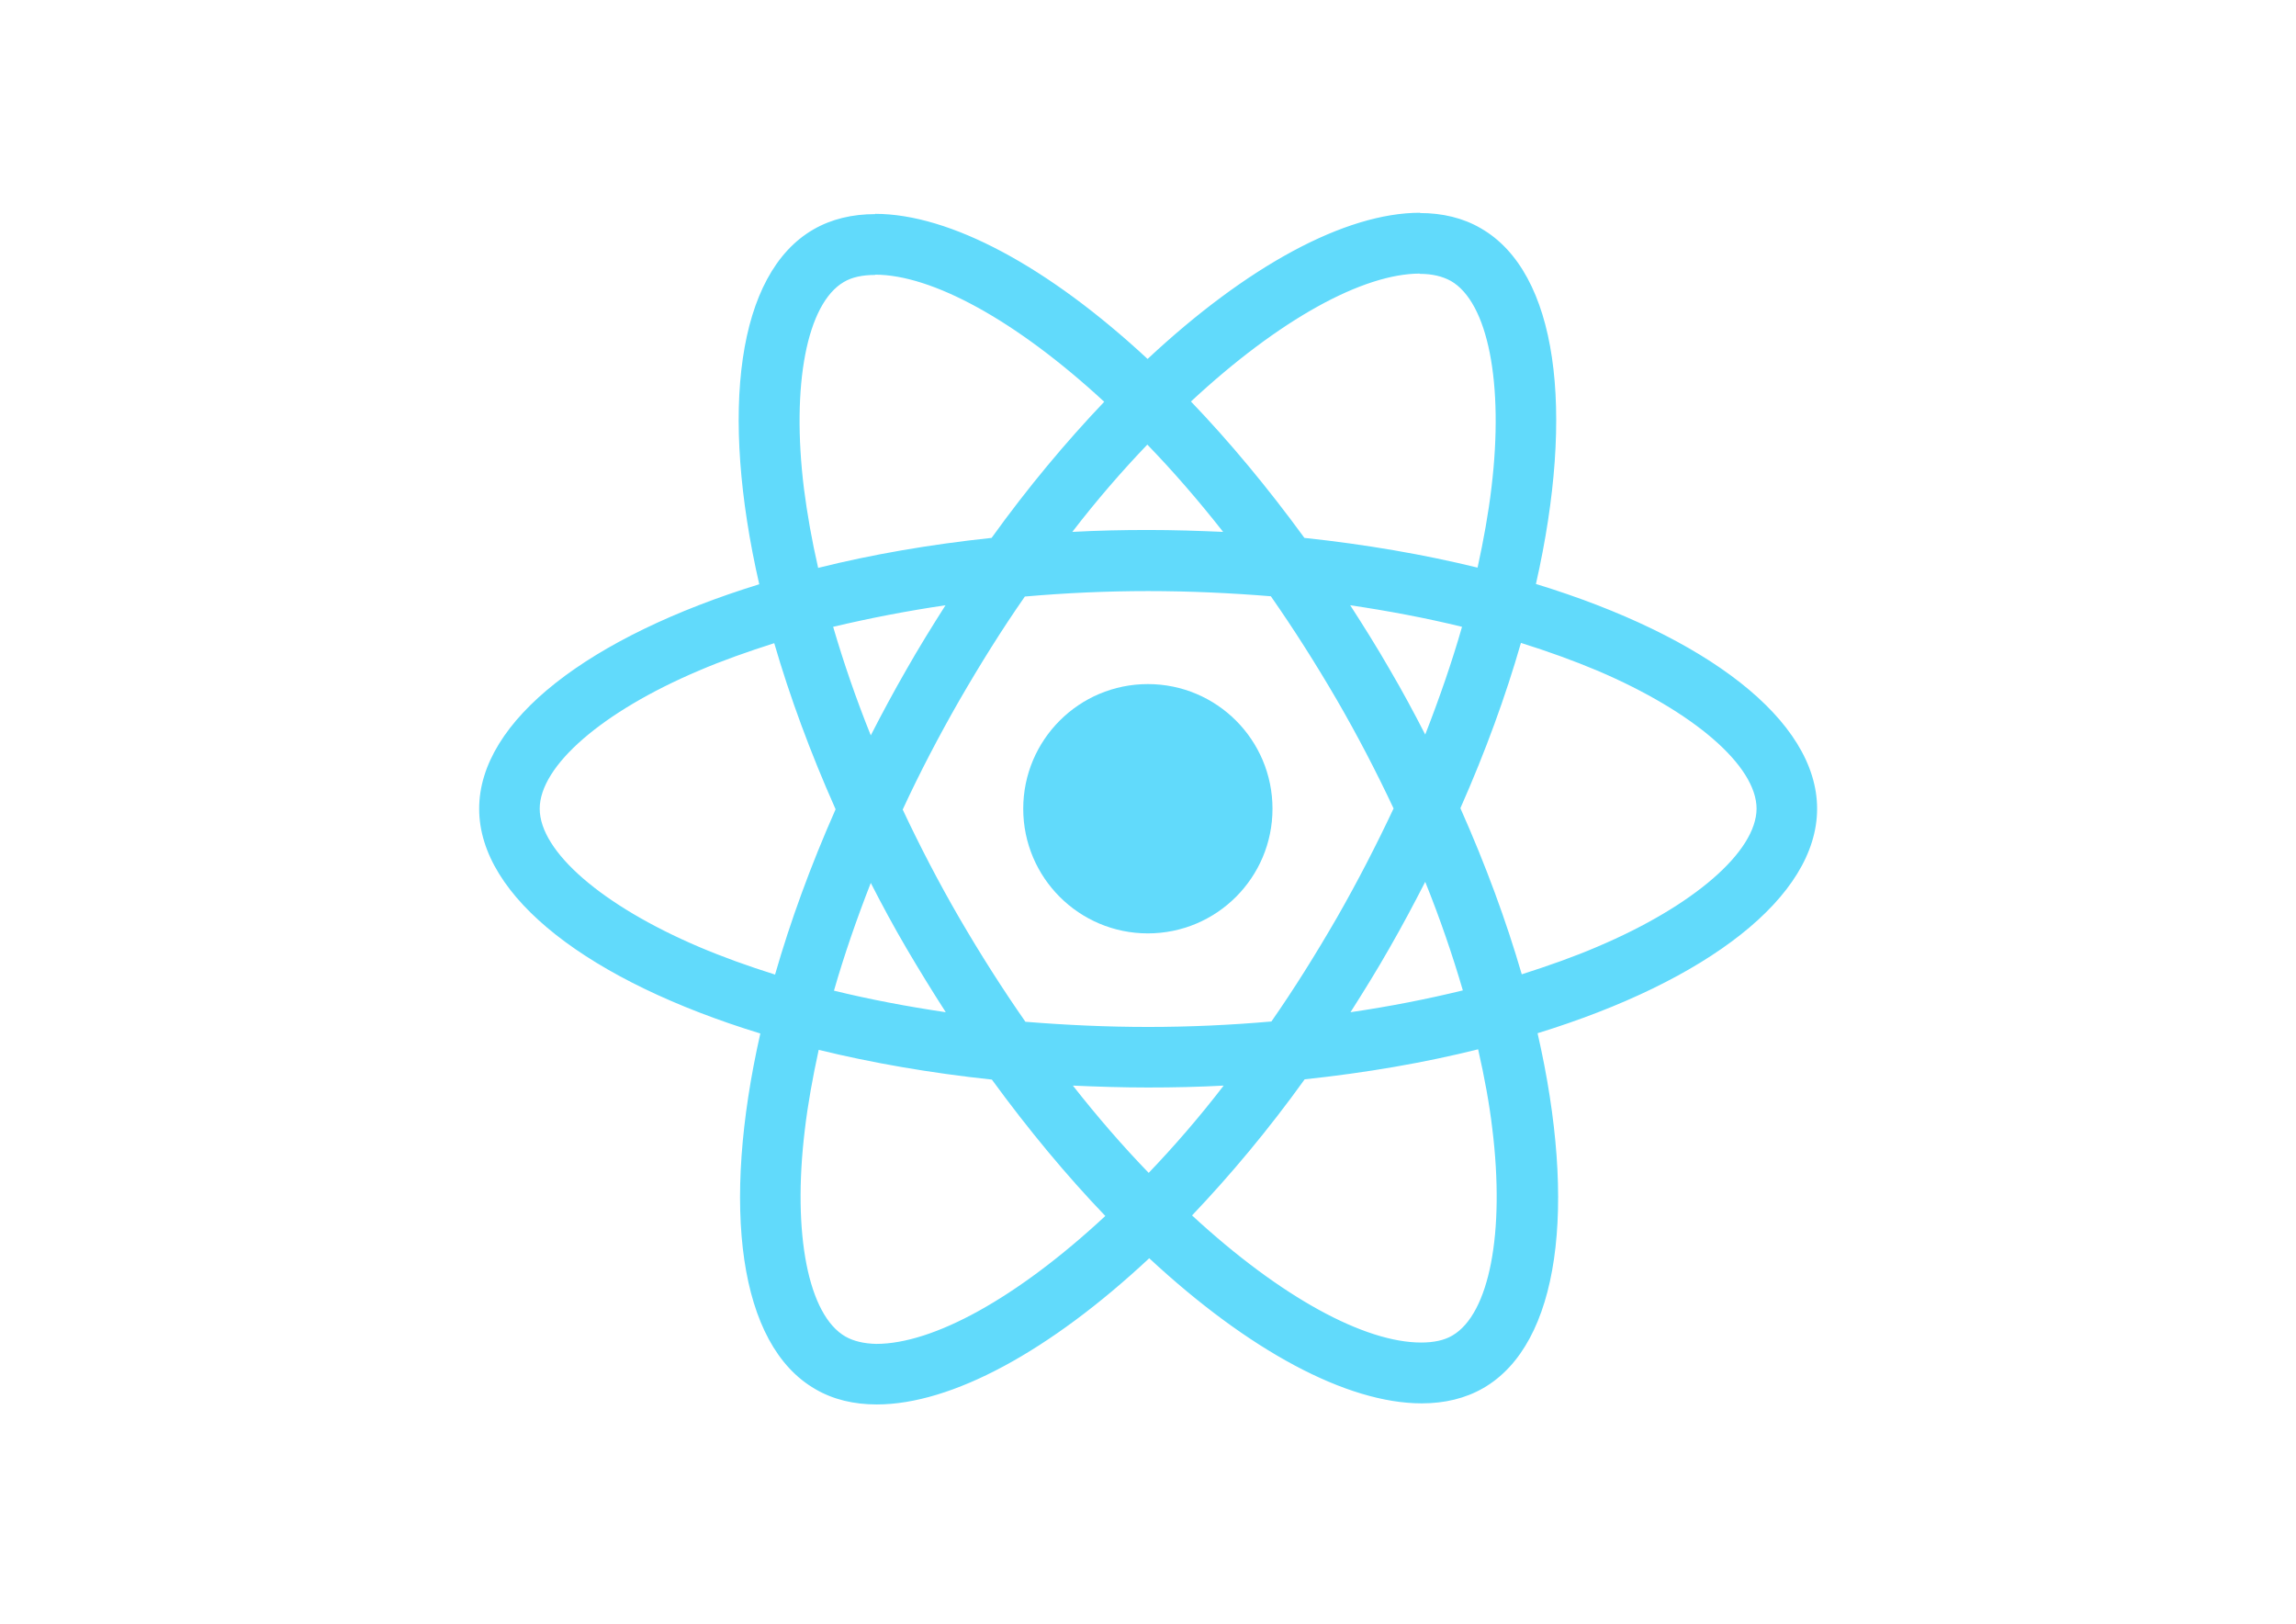
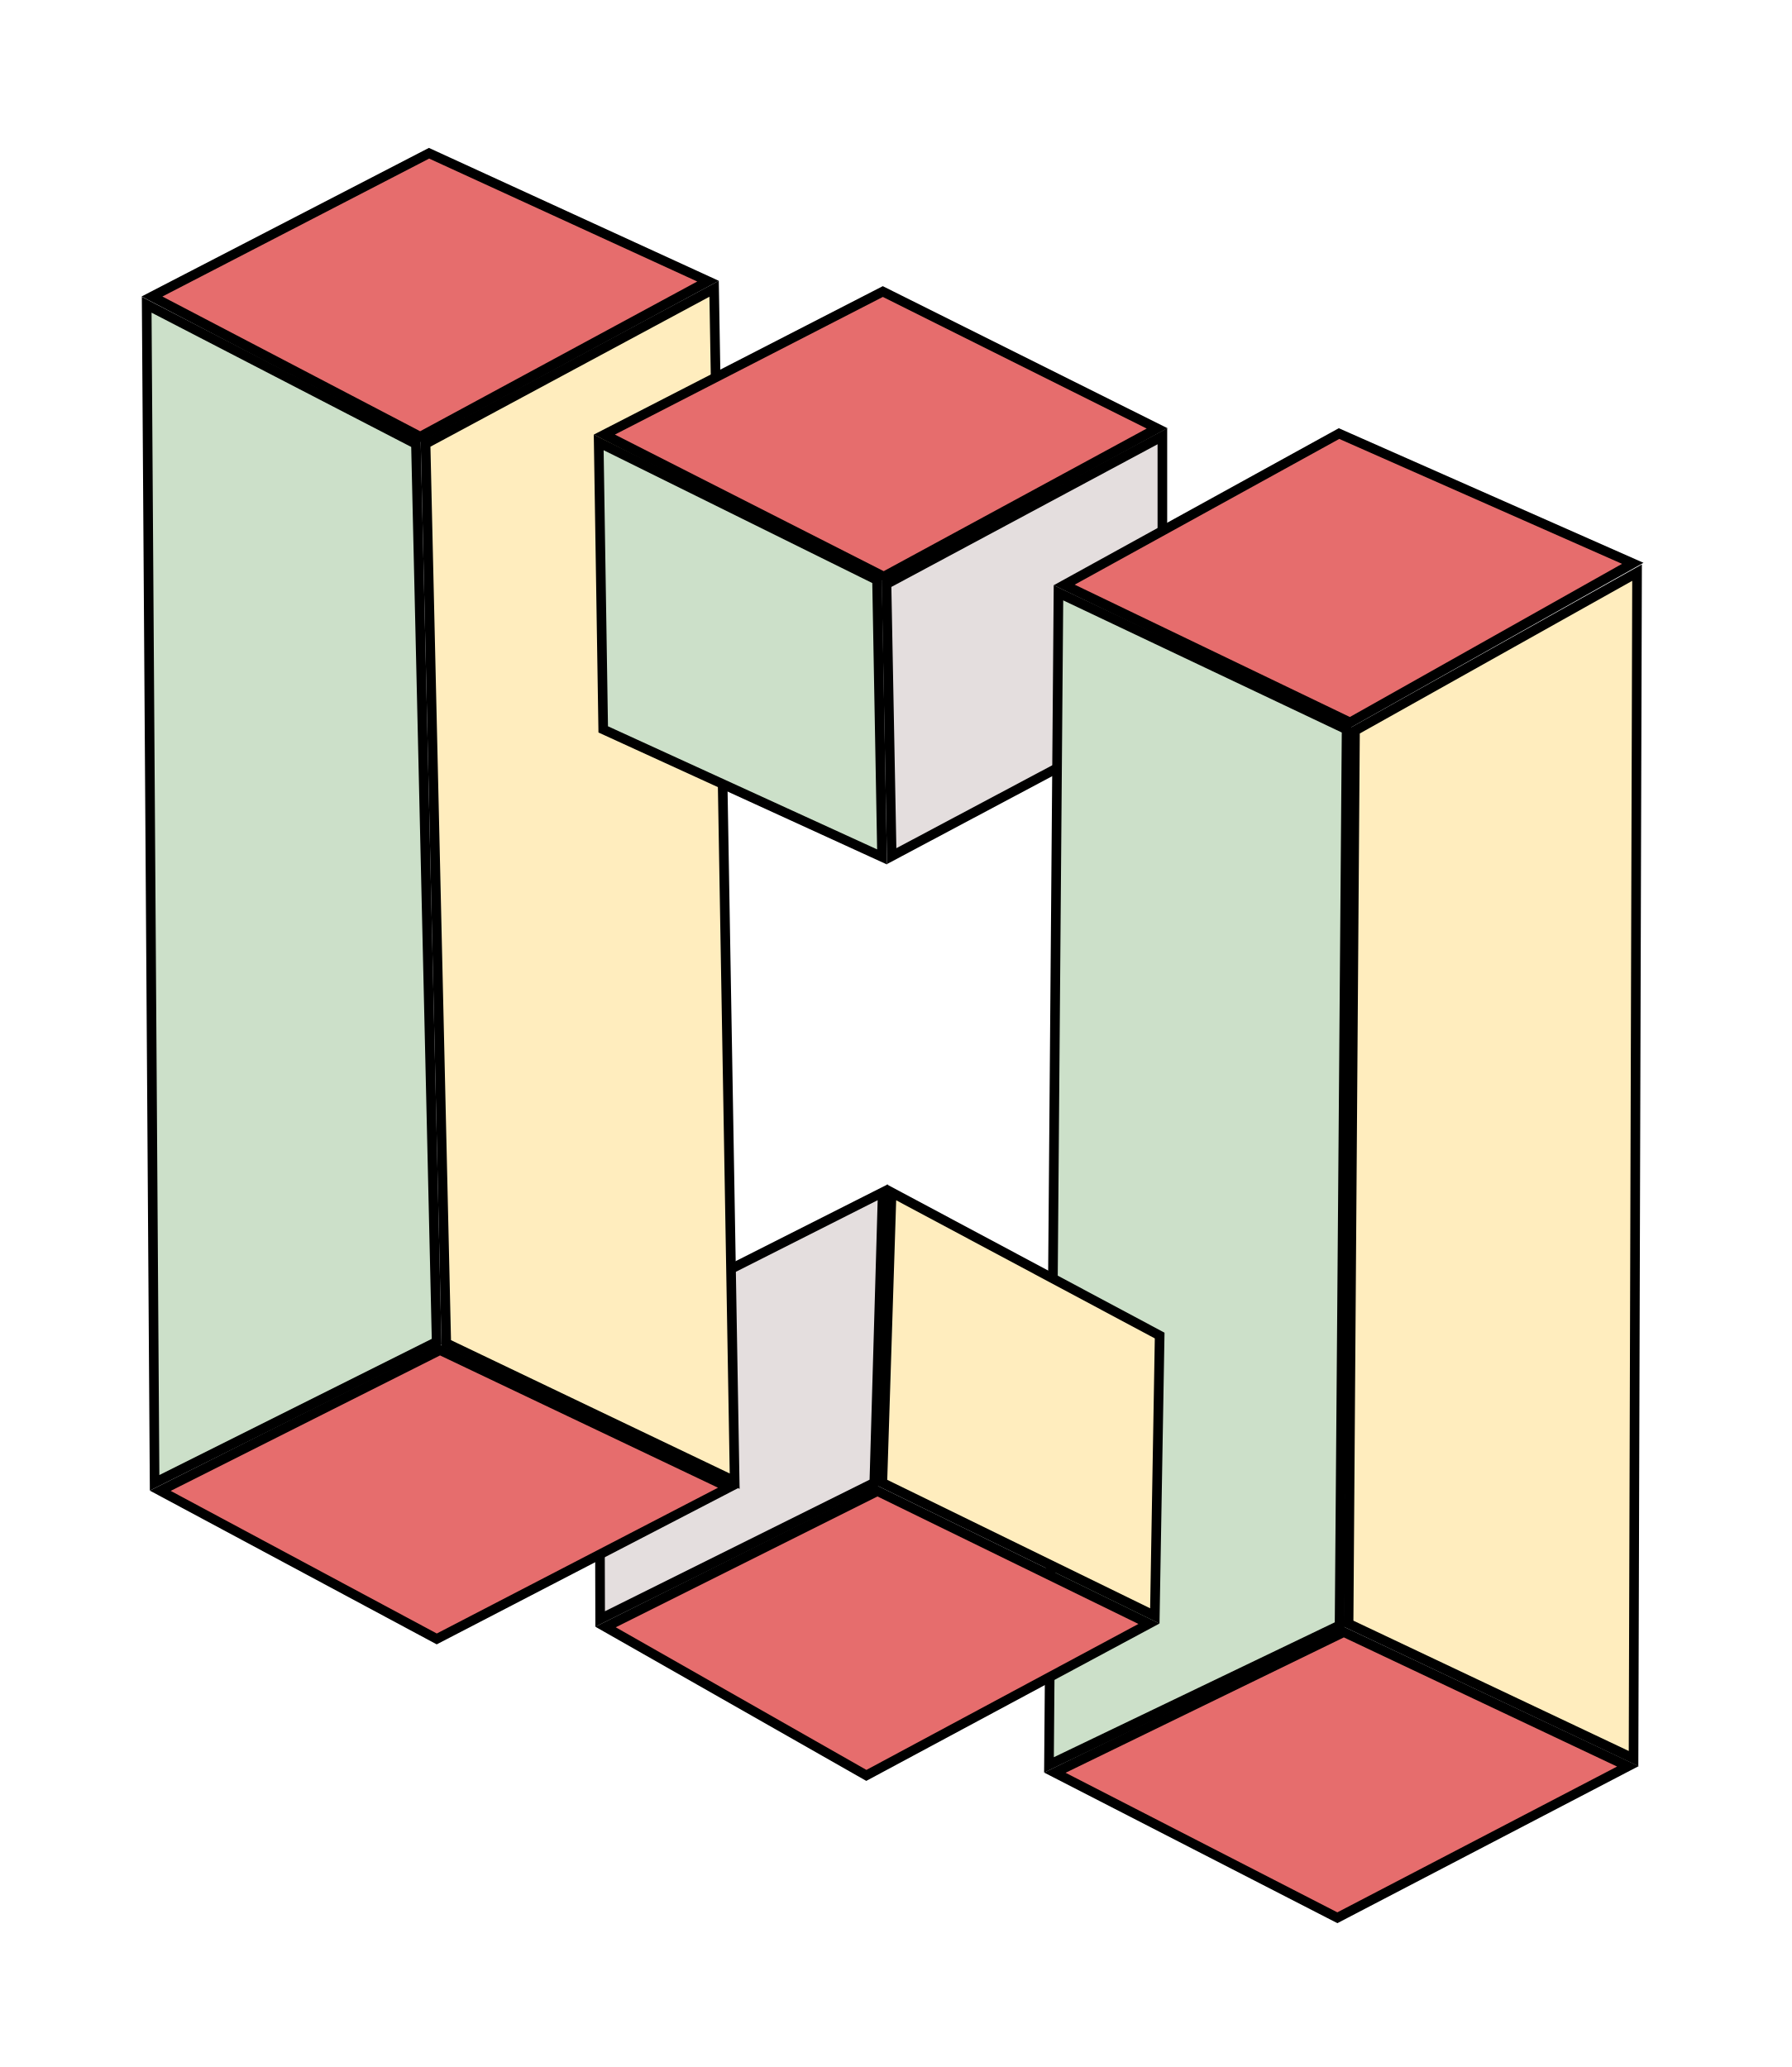
- <svg xmlns="http://www.w3.org/2000/svg" viewBox="0 0 841.9 595.3">
-   <g fill="#61DAFB">
-     <path d="M666.3 296.5c0-32.5-40.7-63.3-103.1-82.4 14.4-63.6 8-114.2-20.2-130.4-6.5-3.8-14.1-5.6-22.4-5.6v22.3c4.6 0 8.3.9 11.4 2.6 13.6 7.8 19.5 37.5 14.9 75.7-1.1 9.4-2.9 19.3-5.1 29.4-19.6-4.8-41-8.5-63.5-10.9-13.5-18.5-27.5-35.3-41.6-50 32.6-30.3 63.2-46.9 84-46.9V78c-27.5 0-63.5 19.6-99.9 53.6-36.4-33.8-72.4-53.2-99.9-53.2v22.3c20.7 0 51.4 16.5 84 46.6-14 14.7-28 31.4-41.3 49.9-22.6 2.4-44 6.1-63.6 11-2.3-10-4-19.7-5.2-29-4.7-38.2 1.1-67.9 14.6-75.8 3-1.8 6.9-2.6 11.5-2.6V78.5c-8.4 0-16 1.8-22.6 5.6-28.1 16.2-34.4 66.7-19.9 130.1-62.2 19.2-102.7 49.9-102.7 82.3 0 32.5 40.7 63.3 103.1 82.4-14.4 63.6-8 114.2 20.2 130.4 6.5 3.8 14.1 5.6 22.5 5.6 27.5 0 63.5-19.6 99.9-53.6 36.4 33.8 72.4 53.2 99.9 53.2 8.4 0 16-1.8 22.6-5.6 28.1-16.2 34.4-66.7 19.9-130.1 62-19.1 102.5-49.9 102.5-82.3zm-130.2-66.7c-3.7 12.9-8.3 26.2-13.5 39.5-4.1-8-8.4-16-13.1-24-4.6-8-9.5-15.8-14.4-23.4 14.2 2.1 27.9 4.7 41 7.9zm-45.8 106.5c-7.8 13.5-15.8 26.3-24.1 38.2-14.9 1.3-30 2-45.2 2-15.1 0-30.2-.7-45-1.9-8.3-11.9-16.4-24.6-24.2-38-7.6-13.1-14.5-26.4-20.8-39.8 6.2-13.4 13.2-26.8 20.7-39.9 7.8-13.5 15.8-26.3 24.1-38.2 14.9-1.3 30-2 45.2-2 15.1 0 30.2.7 45 1.9 8.3 11.9 16.4 24.6 24.2 38 7.6 13.1 14.5 26.4 20.8 39.8-6.3 13.4-13.2 26.8-20.7 39.9zm32.3-13c5.4 13.4 10 26.8 13.8 39.8-13.1 3.2-26.9 5.9-41.2 8 4.9-7.7 9.8-15.6 14.4-23.7 4.6-8 8.9-16.1 13-24.1zM421.2 430c-9.3-9.6-18.6-20.3-27.8-32 9 .4 18.2.7 27.5.7 9.4 0 18.7-.2 27.8-.7-9 11.7-18.3 22.4-27.5 32zm-74.4-58.9c-14.2-2.1-27.9-4.7-41-7.9 3.7-12.9 8.3-26.2 13.5-39.5 4.1 8 8.4 16 13.1 24 4.7 8 9.5 15.8 14.4 23.4zM420.7 163c9.3 9.6 18.6 20.3 27.8 32-9-.4-18.2-.7-27.5-.7-9.4 0-18.7.2-27.8.7 9-11.7 18.3-22.4 27.5-32zm-74 58.9c-4.9 7.7-9.8 15.6-14.4 23.7-4.6 8-8.9 16-13 24-5.4-13.4-10-26.8-13.8-39.8 13.1-3.1 26.9-5.8 41.2-7.9zm-90.5 125.2c-35.4-15.1-58.3-34.9-58.3-50.6 0-15.7 22.9-35.6 58.3-50.6 8.6-3.7 18-7 27.7-10.1 5.7 19.6 13.2 40 22.5 60.9-9.2 20.8-16.6 41.1-22.2 60.6-9.9-3.1-19.3-6.5-28-10.2zM310 490c-13.6-7.8-19.5-37.5-14.9-75.7 1.1-9.4 2.9-19.3 5.1-29.4 19.6 4.8 41 8.5 63.5 10.9 13.5 18.5 27.5 35.3 41.6 50-32.6 30.3-63.2 46.9-84 46.9-4.5-.1-8.3-1-11.3-2.7zm237.2-76.2c4.7 38.2-1.1 67.9-14.6 75.8-3 1.8-6.9 2.6-11.5 2.6-20.7 0-51.4-16.5-84-46.6 14-14.7 28-31.4 41.3-49.9 22.6-2.4 44-6.1 63.6-11 2.3 10.1 4.1 19.8 5.2 29.1zm38.5-66.7c-8.6 3.7-18 7-27.7 10.1-5.7-19.6-13.2-40-22.5-60.9 9.2-20.8 16.6-41.1 22.2-60.6 9.9 3.1 19.3 6.5 28.1 10.2 35.4 15.1 58.3 34.9 58.3 50.6-.1 15.7-23 35.6-58.4 50.6zM320.8 78.4z" />
-     <circle cx="420.9" cy="296.5" r="45.7" />
-     <path d="M520.5 78.1z" />
-   </g>
+ <svg xmlns="http://www.w3.org/2000/svg" width="559" height="645" viewBox="0 0 559 645" fill="none">
+   <path d="M275.397 372.039L272.777 462.676L187.244 505.201L186.999 416.7L275.397 372.039Z" fill="#E4DEDE" stroke="black" stroke-width="3" />
+   <path d="M362.65 136.125L362.65 222.219L278.204 267.147L276.579 182.266L362.65 136.125Z" fill="#E4DEDE" stroke="black" stroke-width="3" />
+   <path d="M420.127 227.629L417.929 507.187L327.27 550.725L330.231 184.982L420.127 227.629Z" fill="#CCE0C9" stroke="black" stroke-width="3" />
+   <path d="M332.023 182.529L417.762 135.293L509.405 175.781L421.196 225.428L332.023 182.529Z" fill="#E66D6D" stroke="black" stroke-width="3" />
+   <path d="M188.934 507.704L273.758 465.292L358.462 506.682L270.292 554.008L188.934 507.704Z" fill="#E66D6D" stroke="black" stroke-width="3" />
+   <path d="M50.004 465.184L137.269 421.289L227.381 464.176L136.262 511.423L50.004 465.184Z" fill="#E66D6D" stroke="black" stroke-width="3" />
+   <path d="M329.104 553.155L419.26 509.283L507.88 551.184L417.246 598.43L329.104 553.155Z" fill="#E66D6D" stroke="black" stroke-width="3" />
+   <path d="M47.418 92.521L133.854 47.818L220.892 87.729L131.095 136.266L47.418 92.521Z" fill="#E66D6D" stroke="black" stroke-width="3" />
+   <path d="M278.173 372.079L361.802 416.751L360.294 504.25L275.281 462.697L278.173 372.079Z" fill="#FFEDBE" stroke="black" stroke-width="3" />
+   <path d="M129.771 138.543L136.229 418.702L48.234 462.7L45.767 95.092L129.771 138.543Z" fill="#CCE0C9" stroke="black" stroke-width="3" />
+   <path d="M422.744 228.001L420.744 506.673L509.65 548.753L510.743 178.683L422.744 228.001Z" fill="#FFEDBE" stroke="black" stroke-width="3" />
+   <path d="M132.771 138.504L139.229 419.142L229.209 462.197L222.793 90.105L132.771 138.504Z" fill="#FFEDBE" stroke="black" stroke-width="3" />
+   <path d="M186.789 138.053L273.626 180.996L275.197 267.404L188.198 227.603L186.789 138.053Z" fill="#CCE0C9" stroke="black" stroke-width="3" />
+   <path d="M188.547 135.612L275.432 90.976L361.002 133.674L275.728 179.925L188.547 135.612Z" fill="#E66D6D" stroke="black" stroke-width="3" />
</svg>
